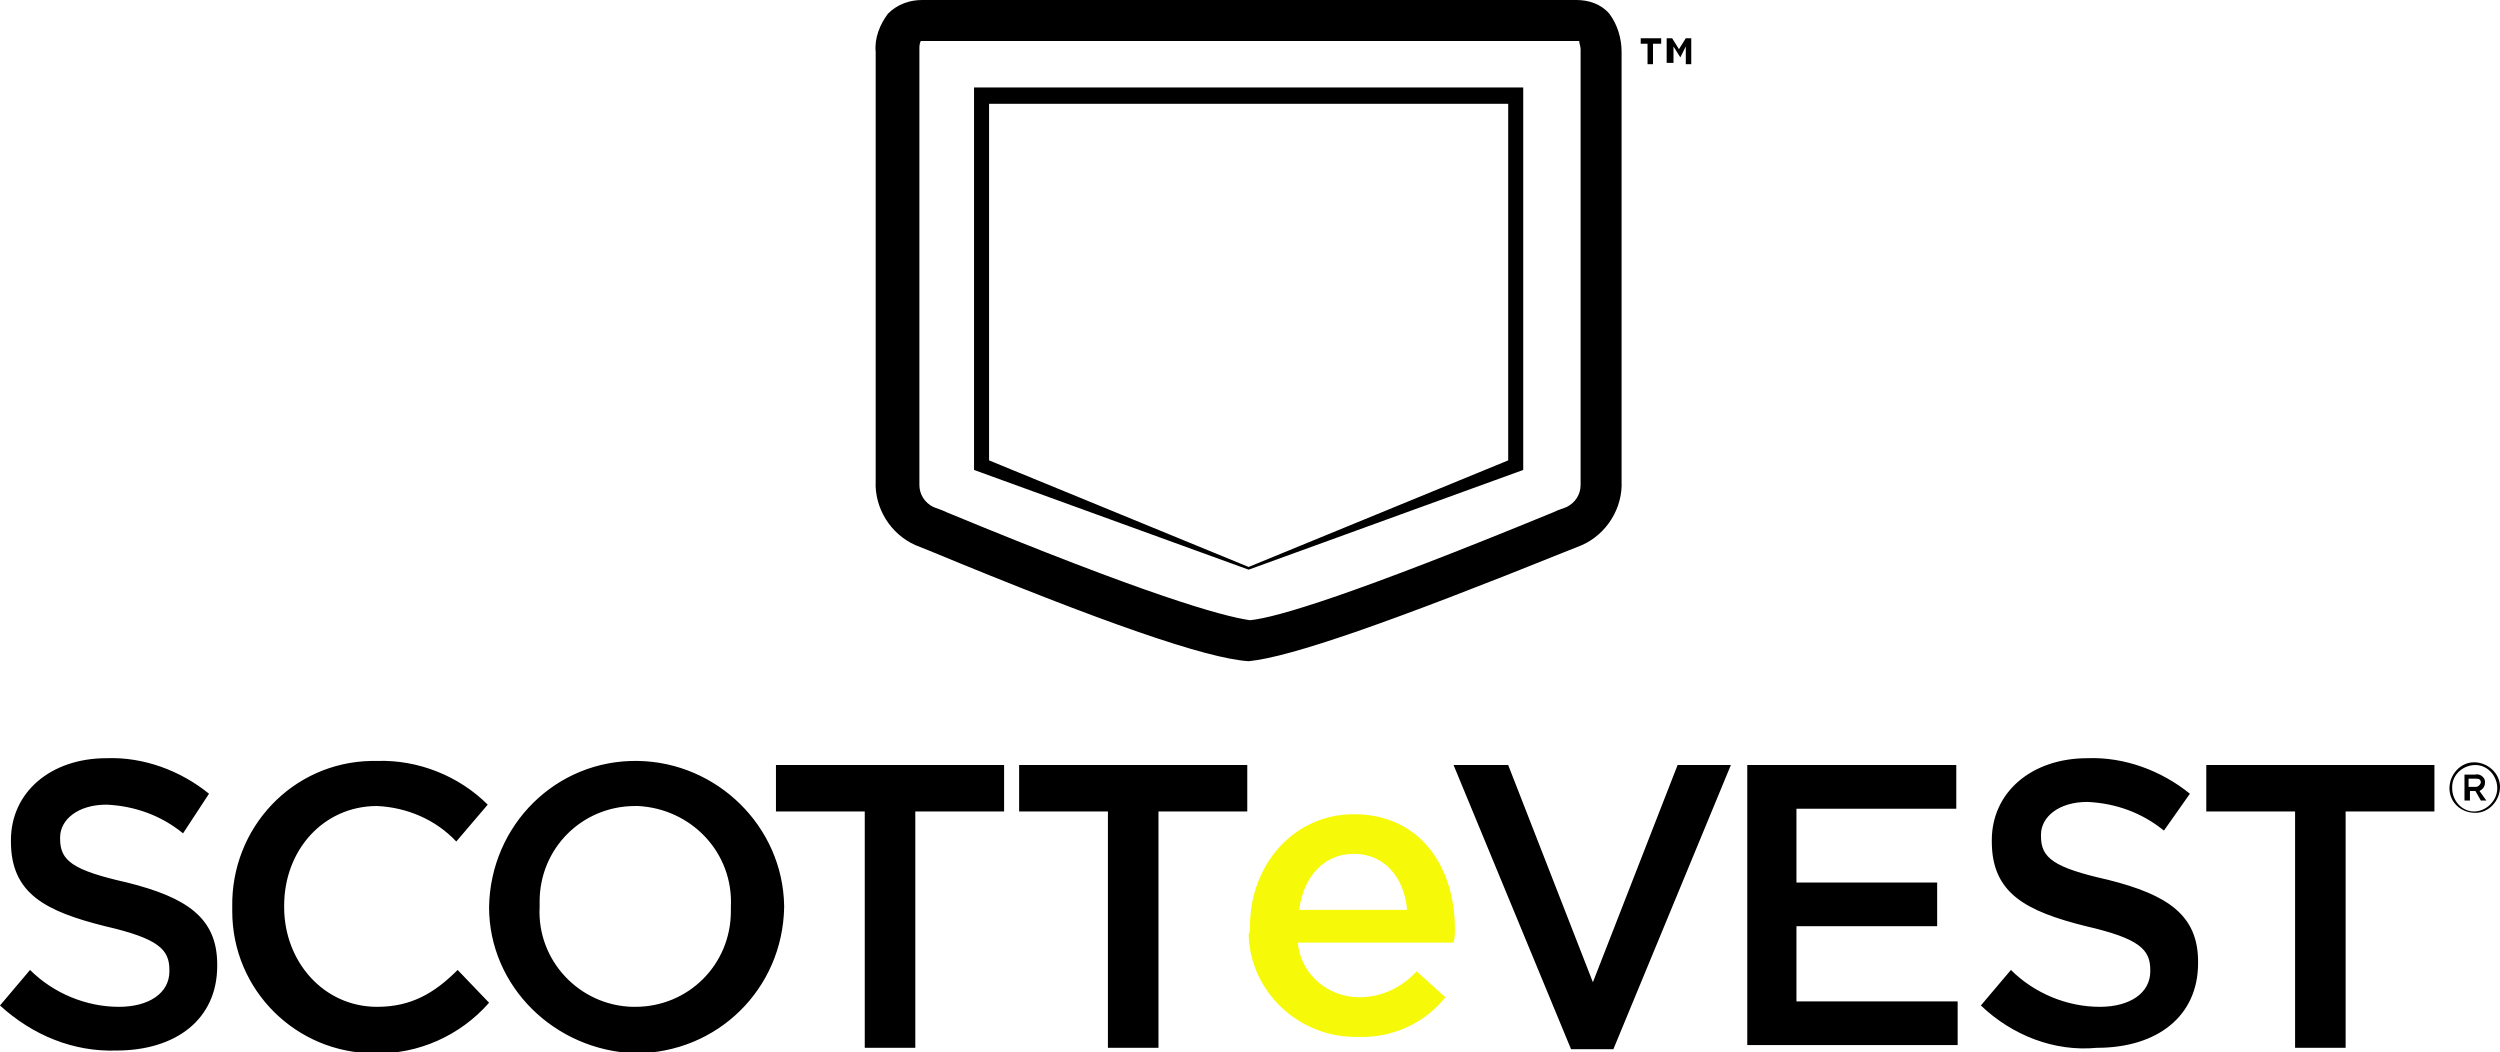
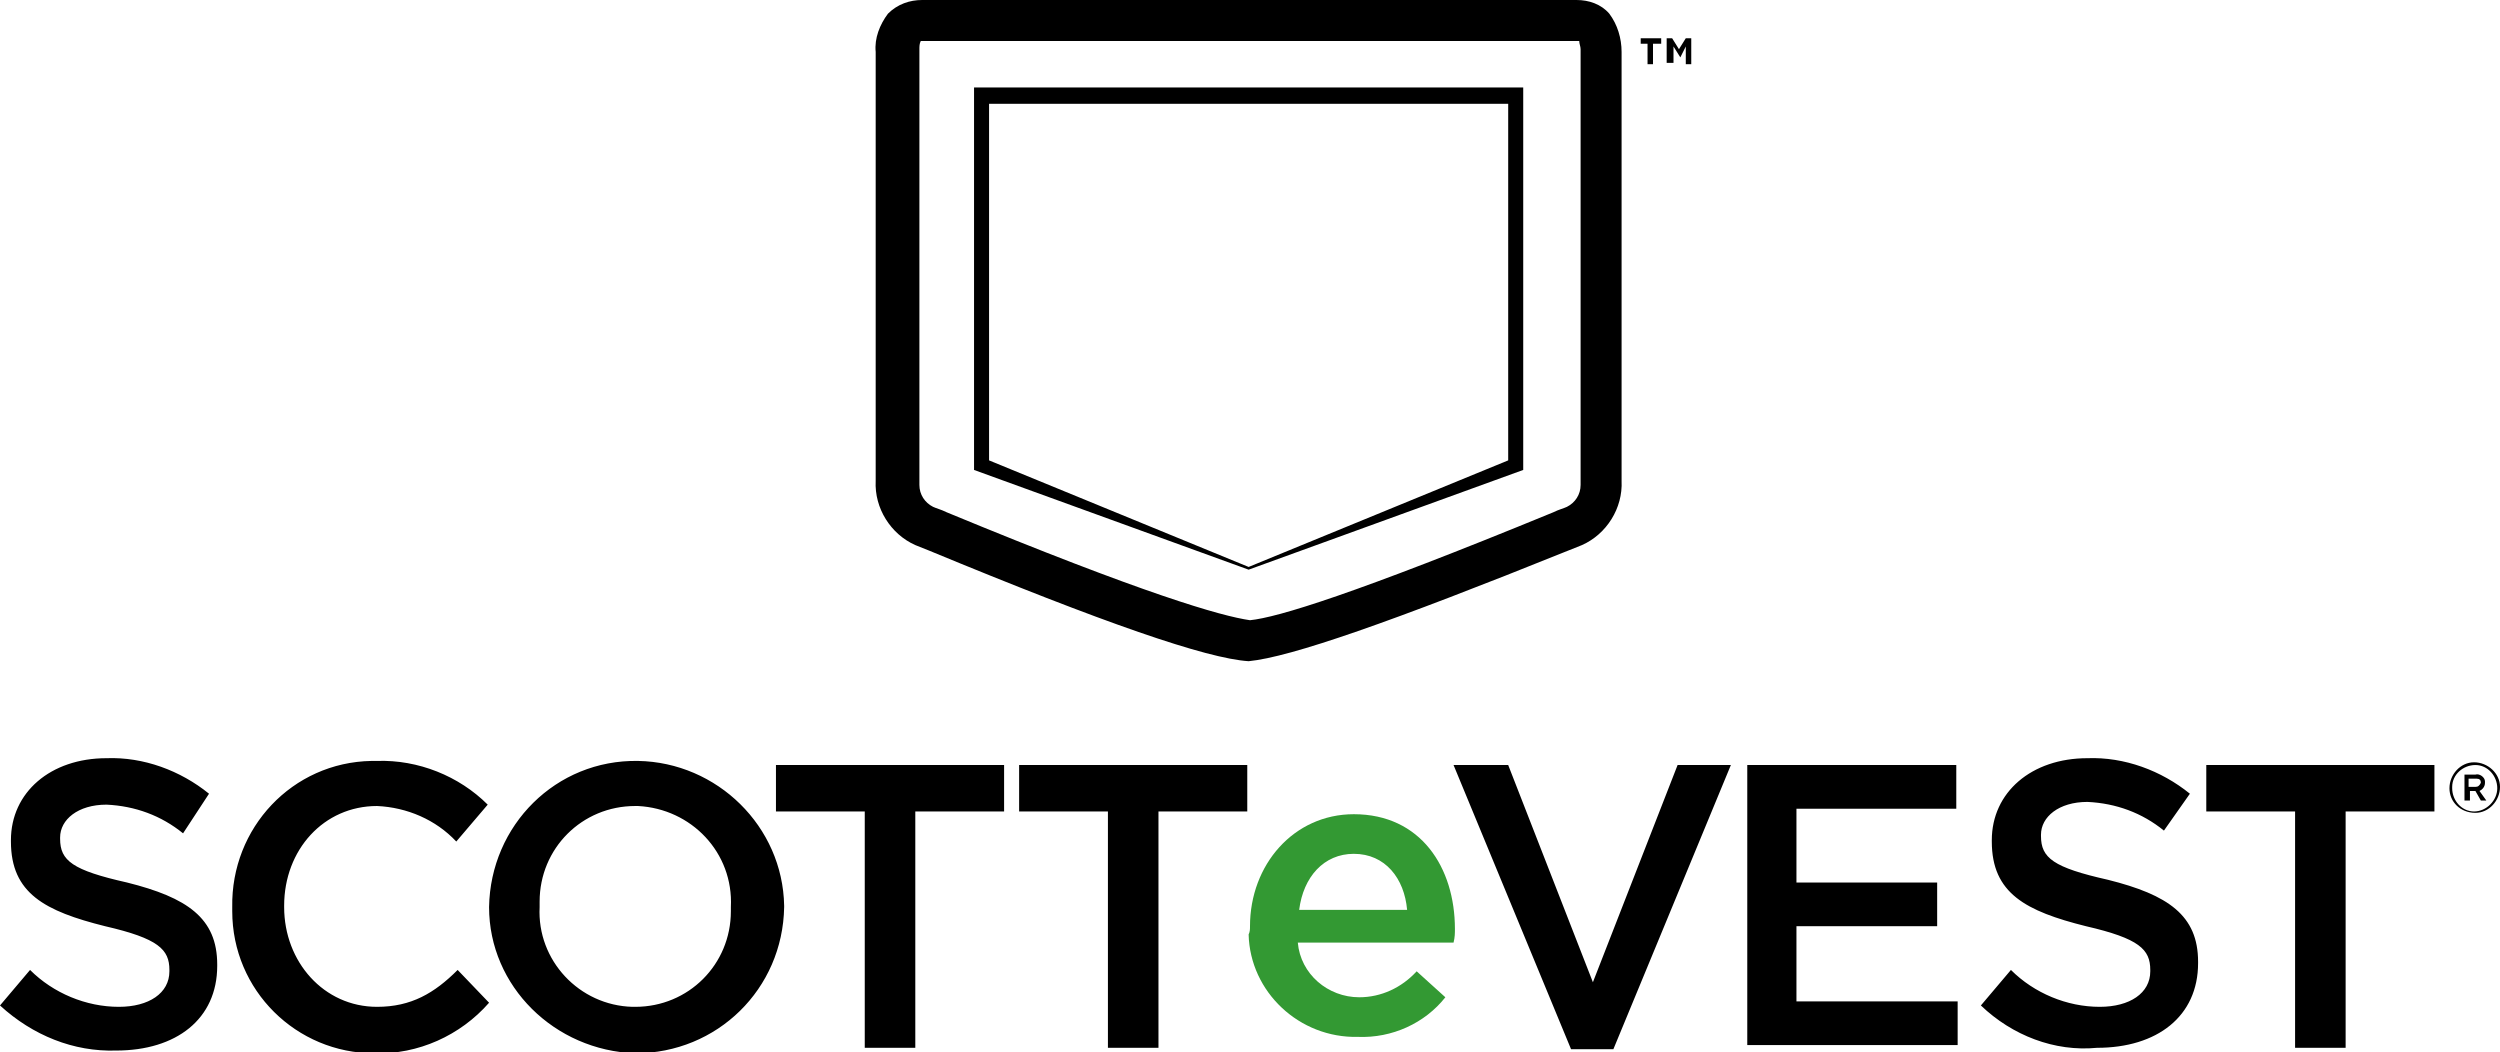
<svg xmlns="http://www.w3.org/2000/svg" version="1.1" id="logo" x="0px" y="0px" viewBox="0 0 183 77" style="enable-background:new 0 0 183 77;" xml:space="preserve">
  <style type="text/css">
- 	.st0{fill:#F6F908;}
+ 	.st0{fill:#339933;}
</style>
  <path id="logo-2" d="M0,73.6L2.2,71c1.7,1.7,4.1,2.7,6.5,2.7c2.2,0,3.7-1,3.7-2.6v-0.1c0-1.5-0.8-2.3-4.7-3.2  c-4.4-1.1-6.9-2.4-6.9-6.2v-0.1c0-3.5,2.9-6,7-6c2.7-0.1,5.4,0.9,7.5,2.6L13.4,61c-1.6-1.3-3.5-2-5.6-2.1c-2.1,0-3.4,1.1-3.4,2.4  v0.1c0,1.6,0.9,2.3,4.9,3.2c4.4,1.1,6.6,2.6,6.6,6v0.1c0,3.9-3,6.2-7.4,6.2C5.4,77,2.4,75.8,0,73.6 M17,66.4L17,66.4  c-0.1-5.8,4.4-10.6,10.2-10.7c0.1,0,0.3,0,0.4,0c3-0.1,6,1.1,8.1,3.2l-2.3,2.7c-1.5-1.6-3.6-2.5-5.8-2.6c-3.9,0-6.8,3.2-6.8,7.3v0.1  c0,4,2.9,7.3,6.8,7.3c2.5,0,4.2-1,5.9-2.7l2.3,2.4c-2.1,2.4-5.2,3.8-8.4,3.7C21.7,77.1,17,72.5,17,66.7C17,66.6,17,66.5,17,66.4   M53.5,66.4L53.5,66.4c0.2-4-2.9-7.2-6.8-7.4c-0.1,0-0.1,0-0.2,0c-3.9,0-7,3.1-7,7c0,0.1,0,0.2,0,0.3v0.1c-0.2,3.9,2.9,7.2,6.8,7.3  c0.1,0,0.1,0,0.2,0c3.9,0,7-3.1,7-7C53.5,66.6,53.5,66.5,53.5,66.4 M35.8,66.4L35.8,66.4c0.1-6,4.9-10.8,10.9-10.7  c5.8,0.1,10.6,4.8,10.7,10.6v0.1c-0.1,6-4.9,10.7-10.9,10.7C40.6,76.9,35.8,72.2,35.8,66.4 M63.3,59.4h-6.5V56h16.7v3.4h-6.5v17.3  h-3.7L63.3,59.4L63.3,59.4z M81.1,59.4h-6.5V56h16.7v3.4h-6.5v17.3h-3.7L81.1,59.4L81.1,59.4z M106.4,56h4l6.2,15.9l6.2-15.9h3.9  l-8.6,20.8H115L106.4,56z M127.9,56h15.3v3.2h-11.7v5.4h10.3v3.2h-10.3v5.5h11.8v3.2h-15.4L127.9,56L127.9,56z M145,73.6l2.2-2.6  c1.7,1.7,4.1,2.7,6.5,2.7c2.2,0,3.7-1,3.7-2.6v-0.1c0-1.5-0.8-2.3-4.7-3.2c-4.4-1.1-6.9-2.4-6.9-6.2v-0.1c0-3.5,2.9-6,7-6  c2.7-0.1,5.4,0.9,7.5,2.6l-1.9,2.7c-1.6-1.3-3.5-2-5.6-2.1c-2.1,0-3.4,1.1-3.4,2.4v0.1c0,1.6,0.9,2.3,4.9,3.2c4.4,1.1,6.6,2.6,6.6,6  v0.1c0,3.9-3,6.2-7.4,6.2C150.4,77,147.3,75.8,145,73.6 M168,59.4h-6.5V56h16.7v3.4h-6.5v17.3H168L168,59.4L168,59.4z M181.2,57.6  c0.2,0,0.3-0.1,0.4-0.3c0,0,0,0,0,0c0-0.2-0.1-0.3-0.3-0.3c0,0,0,0-0.1,0h-0.5v0.6H181.2L181.2,57.6z M180.4,56.7h0.8  c0.3-0.1,0.7,0.2,0.7,0.5c0,0,0,0.1,0,0.1c0,0.3-0.2,0.5-0.4,0.6l0.5,0.7h-0.4l-0.4-0.7h-0.4v0.7h-0.4L180.4,56.7L180.4,56.7z   M182.8,57.7L182.8,57.7c0-0.9-0.7-1.7-1.6-1.7c-0.9,0-1.7,0.7-1.7,1.6c0,0,0,0.1,0,0.1v0c0,0.9,0.7,1.7,1.6,1.7  S182.8,58.6,182.8,57.7C182.8,57.7,182.8,57.7,182.8,57.7 M179.3,57.7L179.3,57.7c0-1,0.8-1.9,1.8-1.9s1.9,0.8,1.9,1.8v0  c0,1-0.8,1.9-1.8,1.9C180.1,59.5,179.3,58.7,179.3,57.7L179.3,57.7 M115.7,3.6l0,0.1l0,31.8c0,0.7-0.4,1.3-1,1.6  c-0.2,0.1-0.6,0.2-1,0.4c-14.6,6-20.2,7.7-22.2,7.9c-2.1-0.3-7.7-1.9-22.2-7.9c-0.4-0.2-0.8-0.3-1-0.4c-0.6-0.3-1-0.9-1-1.6l0-31.8  l0-0.1c0-0.2,0-0.4,0.1-0.6c0.1,0,0.2,0,0.2,0h47.8c0.1,0,0.2,0,0.2,0C115.6,3.2,115.7,3.4,115.7,3.6 M117.8,1c-0.6-0.7-1.5-1-2.4-1  H67.5c-0.9,0-1.8,0.3-2.5,1c-0.6,0.8-1,1.8-0.9,2.8v31.4l0,0c-0.1,2,1.1,3.9,2.9,4.7l1,0.4c12.8,5.3,20.3,7.9,23.4,8.1  c3.1-0.3,10.5-2.9,23.4-8.1l1-0.4c1.8-0.8,3-2.7,2.9-4.7l0,0V3.8C118.7,2.8,118.4,1.8,117.8,1 M110.4,33.7l-19,7.8l-19-7.8V7.6h38  L110.4,33.7L110.4,33.7z M91.4,6.4H71.3v28l20.1,7.3l20.1-7.3v-28H91.4z M120.7,3.2h-0.6V2.8h1.5v0.4h-0.6v1.5h-0.4V3.2z M122,2.8  h0.4l0.5,0.8l0.5-0.8h0.4v1.9h-0.4V3.4L123,4.2h0l-0.5-0.8v1.2H122L122,2.8L122,2.8z" />
  <path id="e" class="st0" d="M103,66.6c-0.2-2.3-1.6-4.1-3.9-4.1c-2.2,0-3.7,1.7-4,4.1H103z M91.5,67.8L91.5,67.8  c0-4.5,3.2-8.2,7.6-8.2c4.9,0,7.4,3.9,7.4,8.4c0,0.3,0,0.6-0.1,1H95c0.2,2.3,2.2,4,4.5,4c1.6,0,3.1-0.7,4.2-1.9l2.1,1.9  c-1.5,1.9-3.9,3-6.4,2.9c-4.3,0.1-7.9-3.3-8-7.5C91.5,68.2,91.5,68,91.5,67.8" />
</svg>
